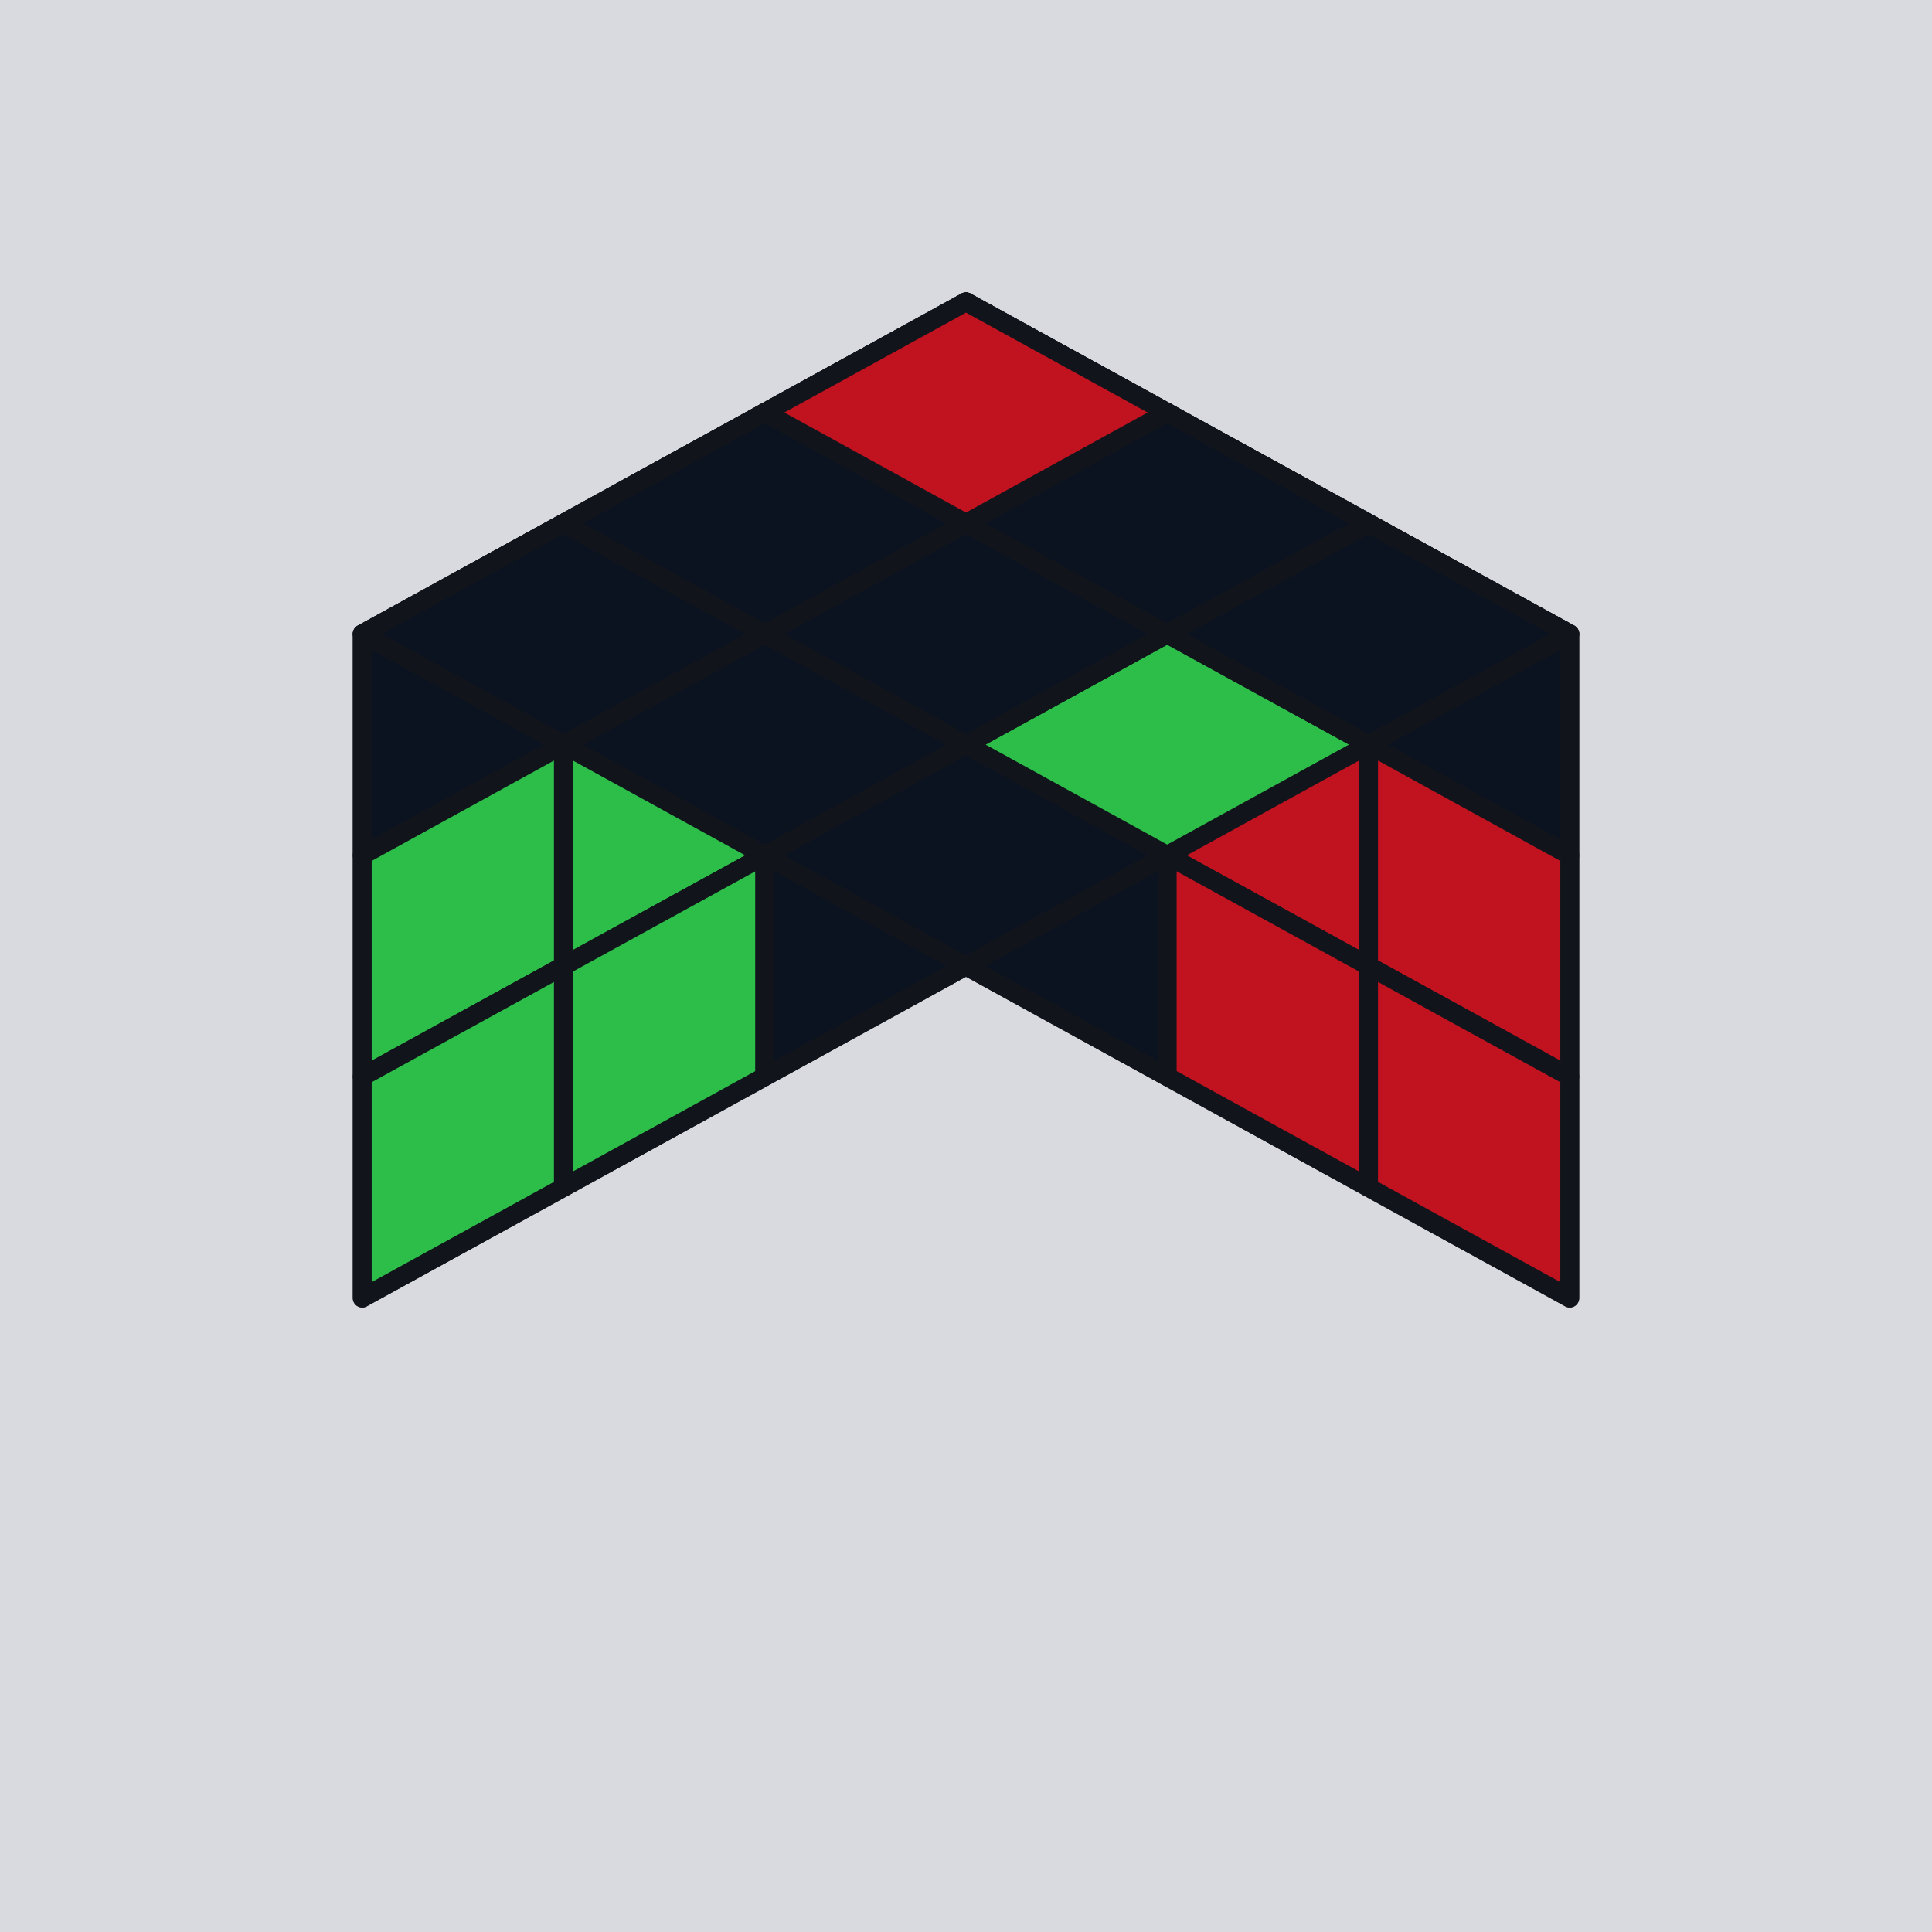
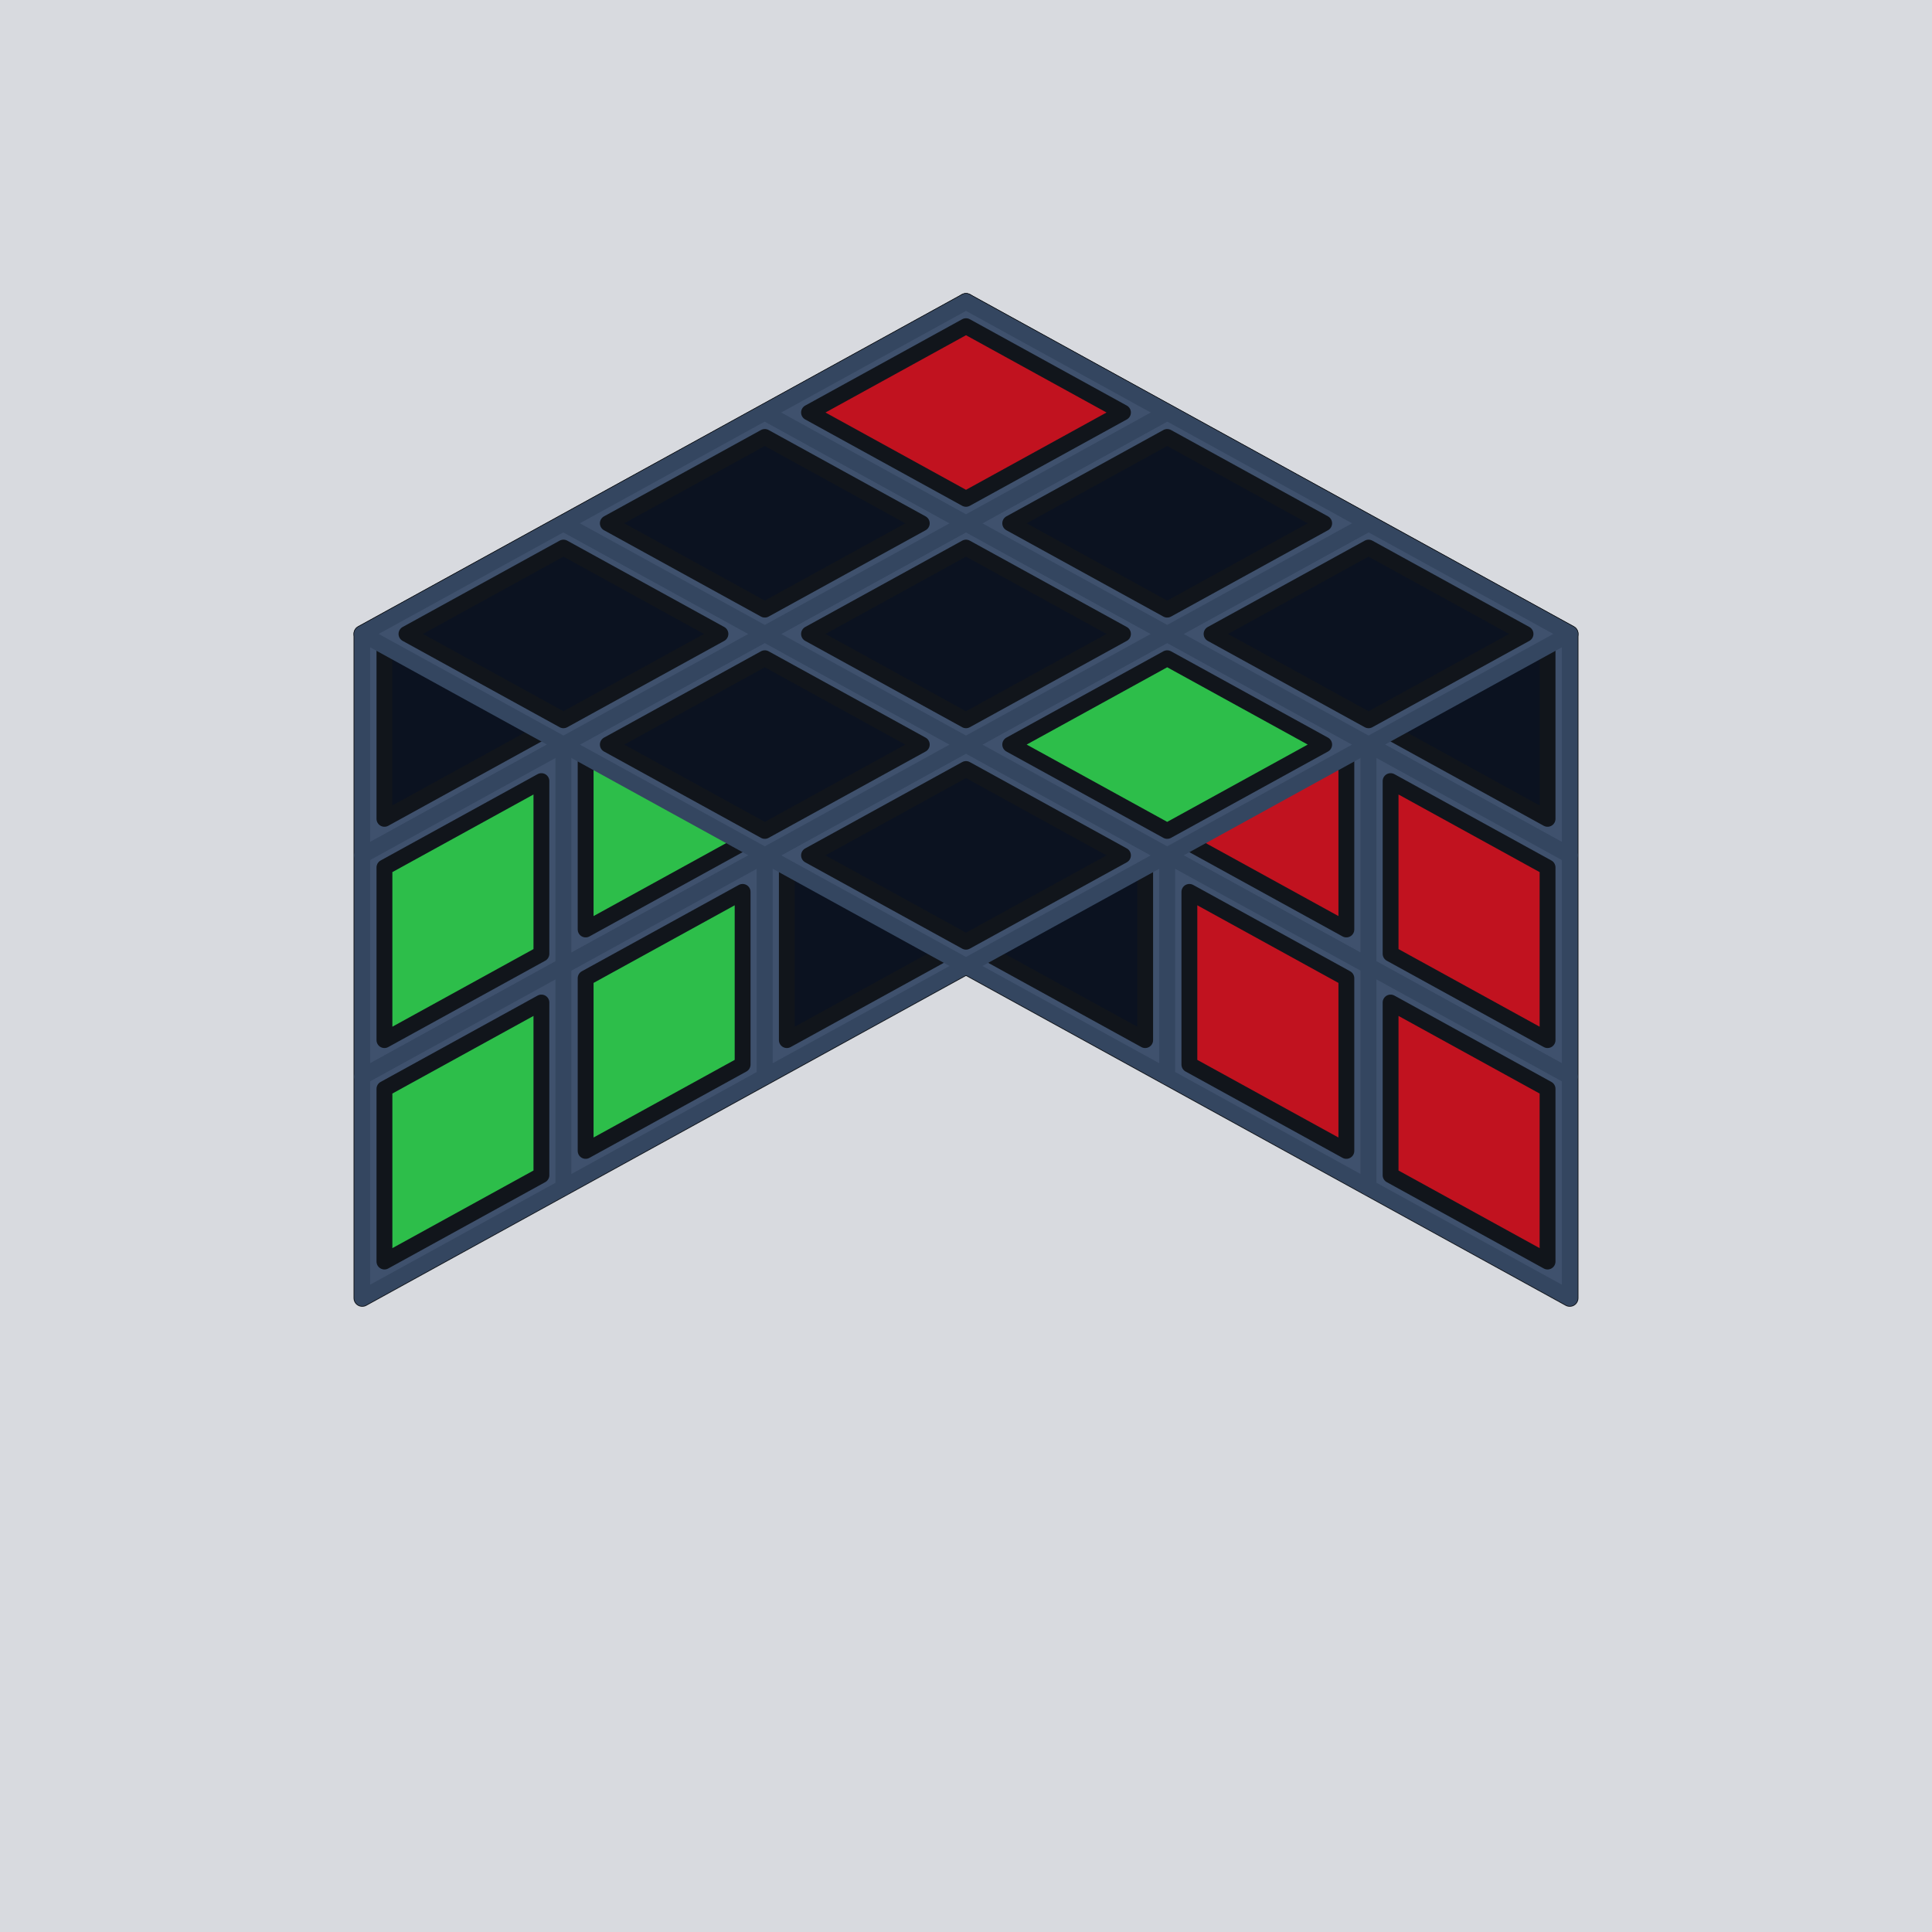
<svg xmlns="http://www.w3.org/2000/svg" viewBox="0 0 128 128">
  <rect x="0" y="0" width="128" height="128" fill="#D8DADF" />
-   <polygon points="64.00,64.00 104.00,42.00 64.00,20.00 24.00,42.00" fill="#0B1220" stroke="#11151B" stroke-width="1.25" stroke-linejoin="round" />
-   <polygon points="24.00,42.00 64.00,20.00 64.00,64.00 24.00,86.00" fill="#0B1220" stroke="#11151B" stroke-width="1.25" stroke-linejoin="round" />
-   <polygon points="64.00,20.00 104.00,42.00 104.00,86.00 64.00,64.00" fill="#0B1220" stroke="#11151B" stroke-width="1.25" stroke-linejoin="round" />
-   <polygon points="24.00,42.00 37.33,34.67 37.33,49.33 24.00,56.67" fill="#0B1220" stroke="#11151B" stroke-width="1.25" stroke-linejoin="round" />
-   <polygon points="37.33,34.67 50.67,27.33 50.67,42.00 37.33,49.33" fill="#0B1220" stroke="#11151B" stroke-width="1.25" stroke-linejoin="round" />
-   <polygon points="50.67,27.33 64.00,20.00 64.00,34.67 50.67,42.00" fill="#2DBE4A" stroke="#11151B" stroke-width="1.25" stroke-linejoin="round" />
-   <polygon points="24.00,56.67 37.33,49.33 37.33,64.00 24.00,71.33" fill="#2DBE4A" stroke="#11151B" stroke-width="1.25" stroke-linejoin="round" />
-   <polygon points="37.33,49.33 50.67,42.00 50.67,56.67 37.33,64.00" fill="#2DBE4A" stroke="#11151B" stroke-width="1.25" stroke-linejoin="round" />
-   <polygon points="50.67,42.00 64.00,34.67 64.00,49.33 50.67,56.67" fill="#0B1220" stroke="#11151B" stroke-width="1.25" stroke-linejoin="round" />
-   <polygon points="24.00,71.33 37.33,64.00 37.33,78.67 24.00,86.00" fill="#2DBE4A" stroke="#11151B" stroke-width="1.25" stroke-linejoin="round" />
-   <polygon points="37.33,64.00 50.67,56.67 50.67,71.33 37.33,78.67" fill="#2DBE4A" stroke="#11151B" stroke-width="1.25" stroke-linejoin="round" />
-   <polygon points="50.67,56.67 64.00,49.33 64.00,64.00 50.67,71.33" fill="#0B1220" stroke="#11151B" stroke-width="1.25" stroke-linejoin="round" />
-   <polygon points="64.00,20.00 77.33,27.33 77.33,42.00 64.00,34.67" fill="#F4F4F4" stroke="#11151B" stroke-width="1.25" stroke-linejoin="round" />
-   <polygon points="77.33,27.33 90.67,34.67 90.67,49.33 77.33,42.00" fill="#0B1220" stroke="#11151B" stroke-width="1.25" stroke-linejoin="round" />
-   <polygon points="90.67,34.67 104.00,42.00 104.00,56.67 90.67,49.33" fill="#0B1220" stroke="#11151B" stroke-width="1.25" stroke-linejoin="round" />
-   <polygon points="64.00,34.67 77.33,42.00 77.33,56.67 64.00,49.33" fill="#0B1220" stroke="#11151B" stroke-width="1.25" stroke-linejoin="round" />
-   <polygon points="77.33,42.00 90.67,49.33 90.67,64.00 77.33,56.67" fill="#C1121F" stroke="#11151B" stroke-width="1.25" stroke-linejoin="round" />
-   <polygon points="90.67,49.33 104.00,56.67 104.00,71.33 90.67,64.00" fill="#C1121F" stroke="#11151B" stroke-width="1.25" stroke-linejoin="round" />
-   <polygon points="64.00,49.33 77.33,56.67 77.33,71.33 64.00,64.00" fill="#0B1220" stroke="#11151B" stroke-width="1.25" stroke-linejoin="round" />
-   <polygon points="77.33,56.67 90.67,64.00 90.67,78.67 77.33,71.33" fill="#C1121F" stroke="#11151B" stroke-width="1.25" stroke-linejoin="round" />
-   <polygon points="90.67,64.00 104.00,71.33 104.00,86.00 90.67,78.67" fill="#C1121F" stroke="#11151B" stroke-width="1.25" stroke-linejoin="round" />
-   <polygon points="64.00,64.00 77.33,56.67 64.00,49.33 50.67,56.67" fill="#0B1220" stroke="#11151B" stroke-width="1.25" stroke-linejoin="round" />
-   <polygon points="77.33,56.67 90.67,49.33 77.33,42.00 64.00,49.33" fill="#2DBE4A" stroke="#11151B" stroke-width="1.25" stroke-linejoin="round" />
-   <polygon points="90.67,49.33 104.00,42.00 90.67,34.67 77.33,42.00" fill="#0B1220" stroke="#11151B" stroke-width="1.25" stroke-linejoin="round" />
-   <polygon points="50.67,56.67 64.00,49.33 50.67,42.00 37.33,49.33" fill="#0B1220" stroke="#11151B" stroke-width="1.25" stroke-linejoin="round" />
-   <polygon points="64.00,49.33 77.33,42.00 64.00,34.67 50.67,42.00" fill="#0B1220" stroke="#11151B" stroke-width="1.25" stroke-linejoin="round" />
-   <polygon points="77.33,42.00 90.67,34.67 77.33,27.33 64.00,34.67" fill="#0B1220" stroke="#11151B" stroke-width="1.25" stroke-linejoin="round" />
-   <polygon points="37.33,49.33 50.67,42.00 37.33,34.67 24.00,42.00" fill="#0B1220" stroke="#11151B" stroke-width="1.25" stroke-linejoin="round" />
-   <polygon points="50.67,42.00 64.00,34.67 50.67,27.33 37.33,34.67" fill="#0B1220" stroke="#11151B" stroke-width="1.25" stroke-linejoin="round" />
-   <polygon points="64.00,34.67 77.33,27.33 64.00,20.00 50.67,27.33" fill="#C1121F" stroke="#11151B" stroke-width="1.25" stroke-linejoin="round" />
+   <polygon points="64.00,64.00 104.00,42.00 64.00,20.00 24.00,42.00" fill="#0B1220" stroke="#11151B" stroke-width="1.15" stroke-linejoin="round" />
+   <polygon points="24.00,42.00 64.00,20.00 64.00,64.00 24.00,86.00" fill="#0B1220" stroke="#11151B" stroke-width="1.15" stroke-linejoin="round" />
+   <polygon points="64.00,20.00 104.00,42.00 104.00,86.00 64.00,64.00" fill="#0B1220" stroke="#11151B" stroke-width="1.15" stroke-linejoin="round" />
+   <polygon points="24.00,42.00 37.33,34.67 37.33,49.33 24.00,56.67" fill="#3F516D" stroke="#344660" stroke-width="1.05" stroke-linejoin="round" />
+   <polygon points="25.47,42.81 35.87,37.09 35.87,48.53 25.47,54.25" fill="#0B1220" stroke="#11151B" stroke-width="1.05" stroke-linejoin="round" />
+   <polygon points="37.33,34.67 50.67,27.33 50.67,42.00 37.33,49.33" fill="#3F516D" stroke="#344660" stroke-width="1.05" stroke-linejoin="round" />
+   <polygon points="38.80,35.47 49.20,29.75 49.20,41.19 38.80,46.91" fill="#0B1220" stroke="#11151B" stroke-width="1.05" stroke-linejoin="round" />
+   <polygon points="50.67,27.33 64.00,20.00 64.00,34.67 50.67,42.00" fill="#3F516D" stroke="#344660" stroke-width="1.05" stroke-linejoin="round" />
+   <polygon points="52.13,28.14 62.53,22.42 62.53,33.86 52.13,39.58" fill="#2DBE4A" stroke="#11151B" stroke-width="1.05" stroke-linejoin="round" />
+   <polygon points="24.00,56.67 37.33,49.33 37.33,64.00 24.00,71.33" fill="#3F516D" stroke="#344660" stroke-width="1.05" stroke-linejoin="round" />
+   <polygon points="25.47,57.47 35.87,51.75 35.87,63.19 25.47,68.91" fill="#2DBE4A" stroke="#11151B" stroke-width="1.05" stroke-linejoin="round" />
+   <polygon points="37.33,49.33 50.67,42.00 50.67,56.67 37.33,64.00" fill="#3F516D" stroke="#344660" stroke-width="1.05" stroke-linejoin="round" />
+   <polygon points="38.80,50.14 49.20,44.42 49.20,55.86 38.80,61.58" fill="#2DBE4A" stroke="#11151B" stroke-width="1.05" stroke-linejoin="round" />
+   <polygon points="50.67,42.00 64.00,34.67 64.00,49.33 50.67,56.67" fill="#3F516D" stroke="#344660" stroke-width="1.05" stroke-linejoin="round" />
+   <polygon points="52.13,42.81 62.53,37.09 62.53,48.53 52.13,54.25" fill="#0B1220" stroke="#11151B" stroke-width="1.05" stroke-linejoin="round" />
+   <polygon points="24.00,71.33 37.33,64.00 37.33,78.67 24.00,86.00" fill="#3F516D" stroke="#344660" stroke-width="1.05" stroke-linejoin="round" />
+   <polygon points="25.47,72.14 35.87,66.42 35.87,77.86 25.47,83.58" fill="#2DBE4A" stroke="#11151B" stroke-width="1.05" stroke-linejoin="round" />
+   <polygon points="37.33,64.00 50.67,56.67 50.67,71.33 37.33,78.67" fill="#3F516D" stroke="#344660" stroke-width="1.05" stroke-linejoin="round" />
+   <polygon points="38.80,64.81 49.20,59.09 49.20,70.53 38.80,76.25" fill="#2DBE4A" stroke="#11151B" stroke-width="1.05" stroke-linejoin="round" />
+   <polygon points="50.67,56.67 64.00,49.33 64.00,64.00 50.67,71.33" fill="#3F516D" stroke="#344660" stroke-width="1.05" stroke-linejoin="round" />
+   <polygon points="52.13,57.47 62.53,51.75 62.53,63.19 52.13,68.91" fill="#0B1220" stroke="#11151B" stroke-width="1.05" stroke-linejoin="round" />
+   <polygon points="64.00,20.00 77.33,27.33 77.33,42.00 64.00,34.67" fill="#3F516D" stroke="#344660" stroke-width="1.05" stroke-linejoin="round" />
+   <polygon points="65.47,22.42 75.87,28.14 75.87,39.58 65.47,33.86" fill="#F4F4F4" stroke="#11151B" stroke-width="1.05" stroke-linejoin="round" />
+   <polygon points="77.33,27.33 90.67,34.67 90.67,49.33 77.33,42.00" fill="#3F516D" stroke="#344660" stroke-width="1.05" stroke-linejoin="round" />
+   <polygon points="78.80,29.75 89.20,35.47 89.20,46.91 78.80,41.19" fill="#0B1220" stroke="#11151B" stroke-width="1.05" stroke-linejoin="round" />
+   <polygon points="90.67,34.67 104.00,42.00 104.00,56.67 90.67,49.33" fill="#3F516D" stroke="#344660" stroke-width="1.05" stroke-linejoin="round" />
+   <polygon points="92.13,37.09 102.53,42.81 102.53,54.25 92.13,48.53" fill="#0B1220" stroke="#11151B" stroke-width="1.05" stroke-linejoin="round" />
+   <polygon points="64.00,34.67 77.33,42.00 77.33,56.67 64.00,49.33" fill="#3F516D" stroke="#344660" stroke-width="1.05" stroke-linejoin="round" />
+   <polygon points="65.47,37.09 75.87,42.81 75.87,54.25 65.47,48.53" fill="#0B1220" stroke="#11151B" stroke-width="1.05" stroke-linejoin="round" />
+   <polygon points="77.33,42.00 90.67,49.33 90.67,64.00 77.33,56.67" fill="#3F516D" stroke="#344660" stroke-width="1.05" stroke-linejoin="round" />
+   <polygon points="78.80,44.42 89.20,50.14 89.20,61.58 78.80,55.86" fill="#C1121F" stroke="#11151B" stroke-width="1.05" stroke-linejoin="round" />
+   <polygon points="90.67,49.33 104.00,56.67 104.00,71.33 90.67,64.00" fill="#3F516D" stroke="#344660" stroke-width="1.05" stroke-linejoin="round" />
+   <polygon points="92.13,51.75 102.53,57.47 102.53,68.91 92.13,63.19" fill="#C1121F" stroke="#11151B" stroke-width="1.05" stroke-linejoin="round" />
+   <polygon points="64.00,49.33 77.33,56.67 77.33,71.33 64.00,64.00" fill="#3F516D" stroke="#344660" stroke-width="1.05" stroke-linejoin="round" />
+   <polygon points="65.47,51.75 75.87,57.47 75.87,68.91 65.47,63.19" fill="#0B1220" stroke="#11151B" stroke-width="1.05" stroke-linejoin="round" />
+   <polygon points="77.33,56.67 90.67,64.00 90.67,78.67 77.33,71.33" fill="#3F516D" stroke="#344660" stroke-width="1.05" stroke-linejoin="round" />
+   <polygon points="78.80,59.09 89.20,64.81 89.20,76.25 78.80,70.53" fill="#C1121F" stroke="#11151B" stroke-width="1.05" stroke-linejoin="round" />
+   <polygon points="90.67,64.00 104.00,71.33 104.00,86.00 90.67,78.67" fill="#3F516D" stroke="#344660" stroke-width="1.05" stroke-linejoin="round" />
+   <polygon points="92.13,66.42 102.53,72.14 102.53,83.58 92.13,77.86" fill="#C1121F" stroke="#11151B" stroke-width="1.05" stroke-linejoin="round" />
+   <polygon points="64.00,64.00 77.33,56.67 64.00,49.33 50.67,56.67" fill="#3F516D" stroke="#344660" stroke-width="1.05" stroke-linejoin="round" />
+   <polygon points="64.00,62.39 74.40,56.67 64.00,50.95 53.60,56.67" fill="#0B1220" stroke="#11151B" stroke-width="1.05" stroke-linejoin="round" />
+   <polygon points="77.33,56.67 90.67,49.33 77.33,42.00 64.00,49.33" fill="#3F516D" stroke="#344660" stroke-width="1.05" stroke-linejoin="round" />
+   <polygon points="77.33,55.05 87.73,49.33 77.33,43.61 66.93,49.33" fill="#2DBE4A" stroke="#11151B" stroke-width="1.05" stroke-linejoin="round" />
+   <polygon points="90.67,49.33 104.00,42.00 90.67,34.67 77.33,42.00" fill="#3F516D" stroke="#344660" stroke-width="1.05" stroke-linejoin="round" />
+   <polygon points="90.67,47.72 101.07,42.00 90.67,36.28 80.27,42.00" fill="#0B1220" stroke="#11151B" stroke-width="1.05" stroke-linejoin="round" />
+   <polygon points="50.67,56.67 64.00,49.33 50.67,42.00 37.33,49.33" fill="#3F516D" stroke="#344660" stroke-width="1.05" stroke-linejoin="round" />
+   <polygon points="50.67,55.05 61.07,49.33 50.67,43.61 40.27,49.33" fill="#0B1220" stroke="#11151B" stroke-width="1.05" stroke-linejoin="round" />
+   <polygon points="64.00,49.33 77.33,42.00 64.00,34.67 50.67,42.00" fill="#3F516D" stroke="#344660" stroke-width="1.05" stroke-linejoin="round" />
+   <polygon points="64.00,47.72 74.40,42.00 64.00,36.28 53.60,42.00" fill="#0B1220" stroke="#11151B" stroke-width="1.05" stroke-linejoin="round" />
+   <polygon points="77.33,42.00 90.67,34.67 77.33,27.33 64.00,34.67" fill="#3F516D" stroke="#344660" stroke-width="1.05" stroke-linejoin="round" />
+   <polygon points="77.33,40.39 87.73,34.67 77.33,28.95 66.93,34.67" fill="#0B1220" stroke="#11151B" stroke-width="1.05" stroke-linejoin="round" />
+   <polygon points="37.33,49.33 50.67,42.00 37.33,34.67 24.00,42.00" fill="#3F516D" stroke="#344660" stroke-width="1.05" stroke-linejoin="round" />
+   <polygon points="37.33,47.72 47.73,42.00 37.33,36.28 26.93,42.00" fill="#0B1220" stroke="#11151B" stroke-width="1.05" stroke-linejoin="round" />
+   <polygon points="50.67,42.00 64.00,34.67 50.67,27.33 37.33,34.67" fill="#3F516D" stroke="#344660" stroke-width="1.05" stroke-linejoin="round" />
+   <polygon points="50.67,40.39 61.07,34.67 50.67,28.95 40.27,34.67" fill="#0B1220" stroke="#11151B" stroke-width="1.05" stroke-linejoin="round" />
+   <polygon points="64.00,34.67 77.33,27.33 64.00,20.00 50.67,27.33" fill="#3F516D" stroke="#344660" stroke-width="1.05" stroke-linejoin="round" />
+   <polygon points="64.00,33.05 74.40,27.33 64.00,21.61 53.60,27.33" fill="#C1121F" stroke="#11151B" stroke-width="1.05" stroke-linejoin="round" />
</svg>
